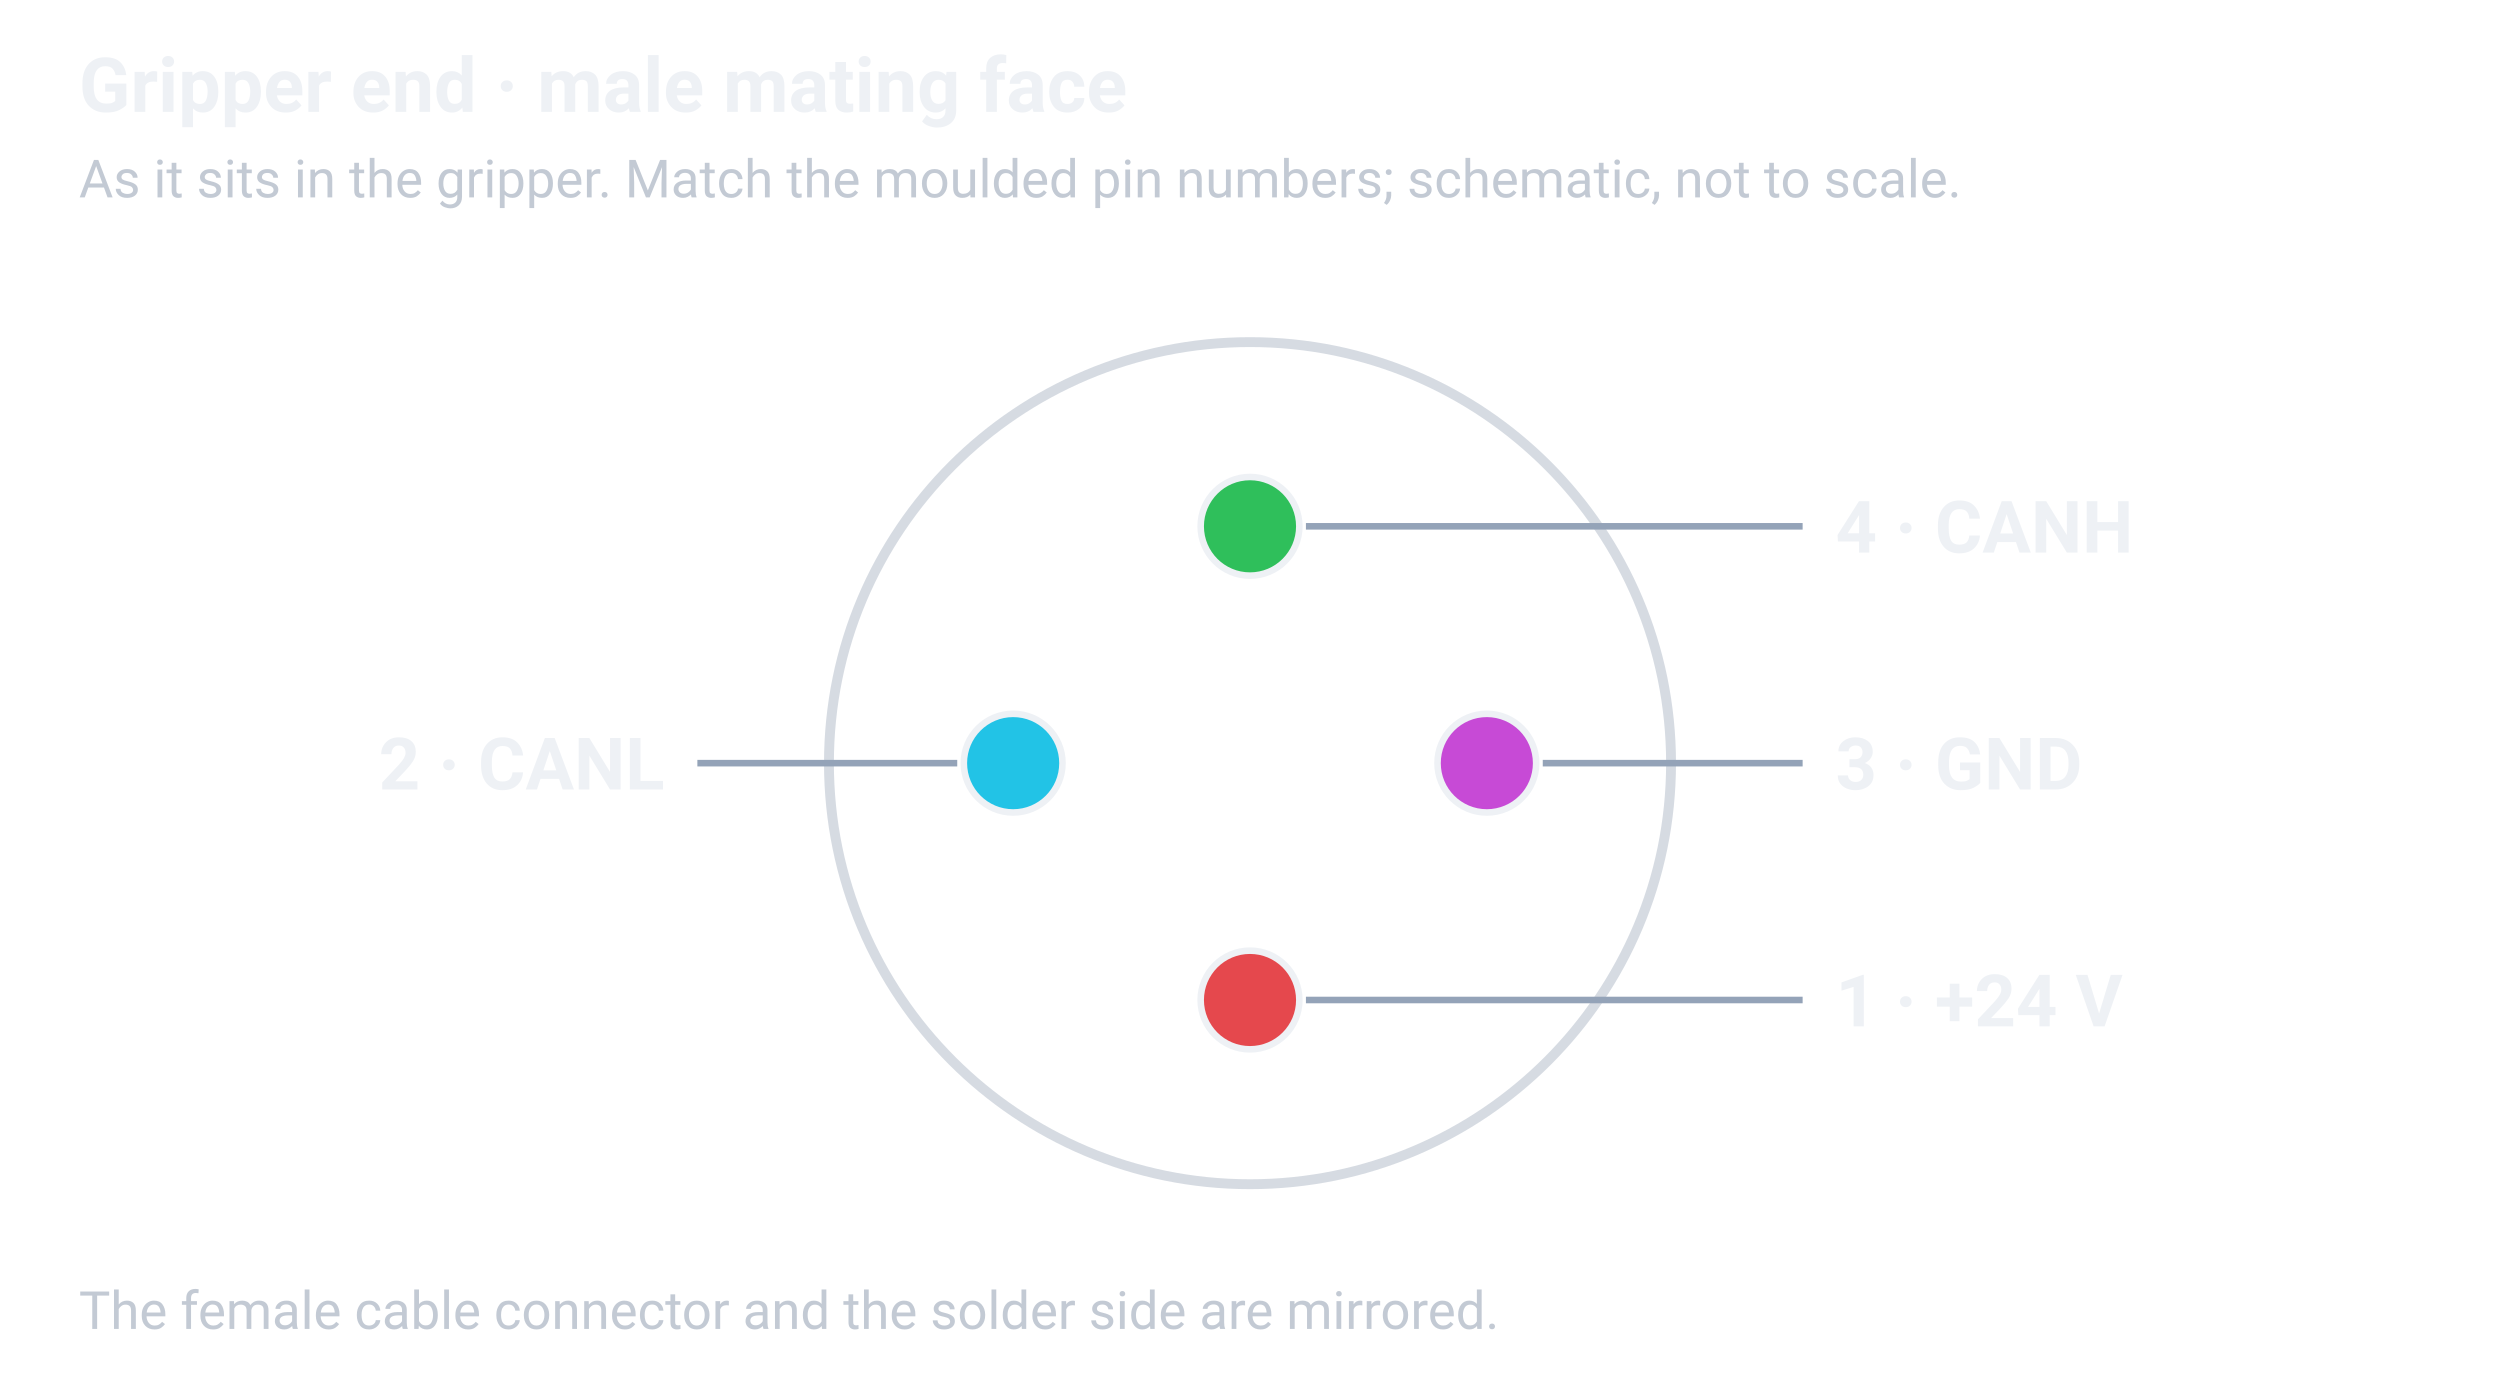
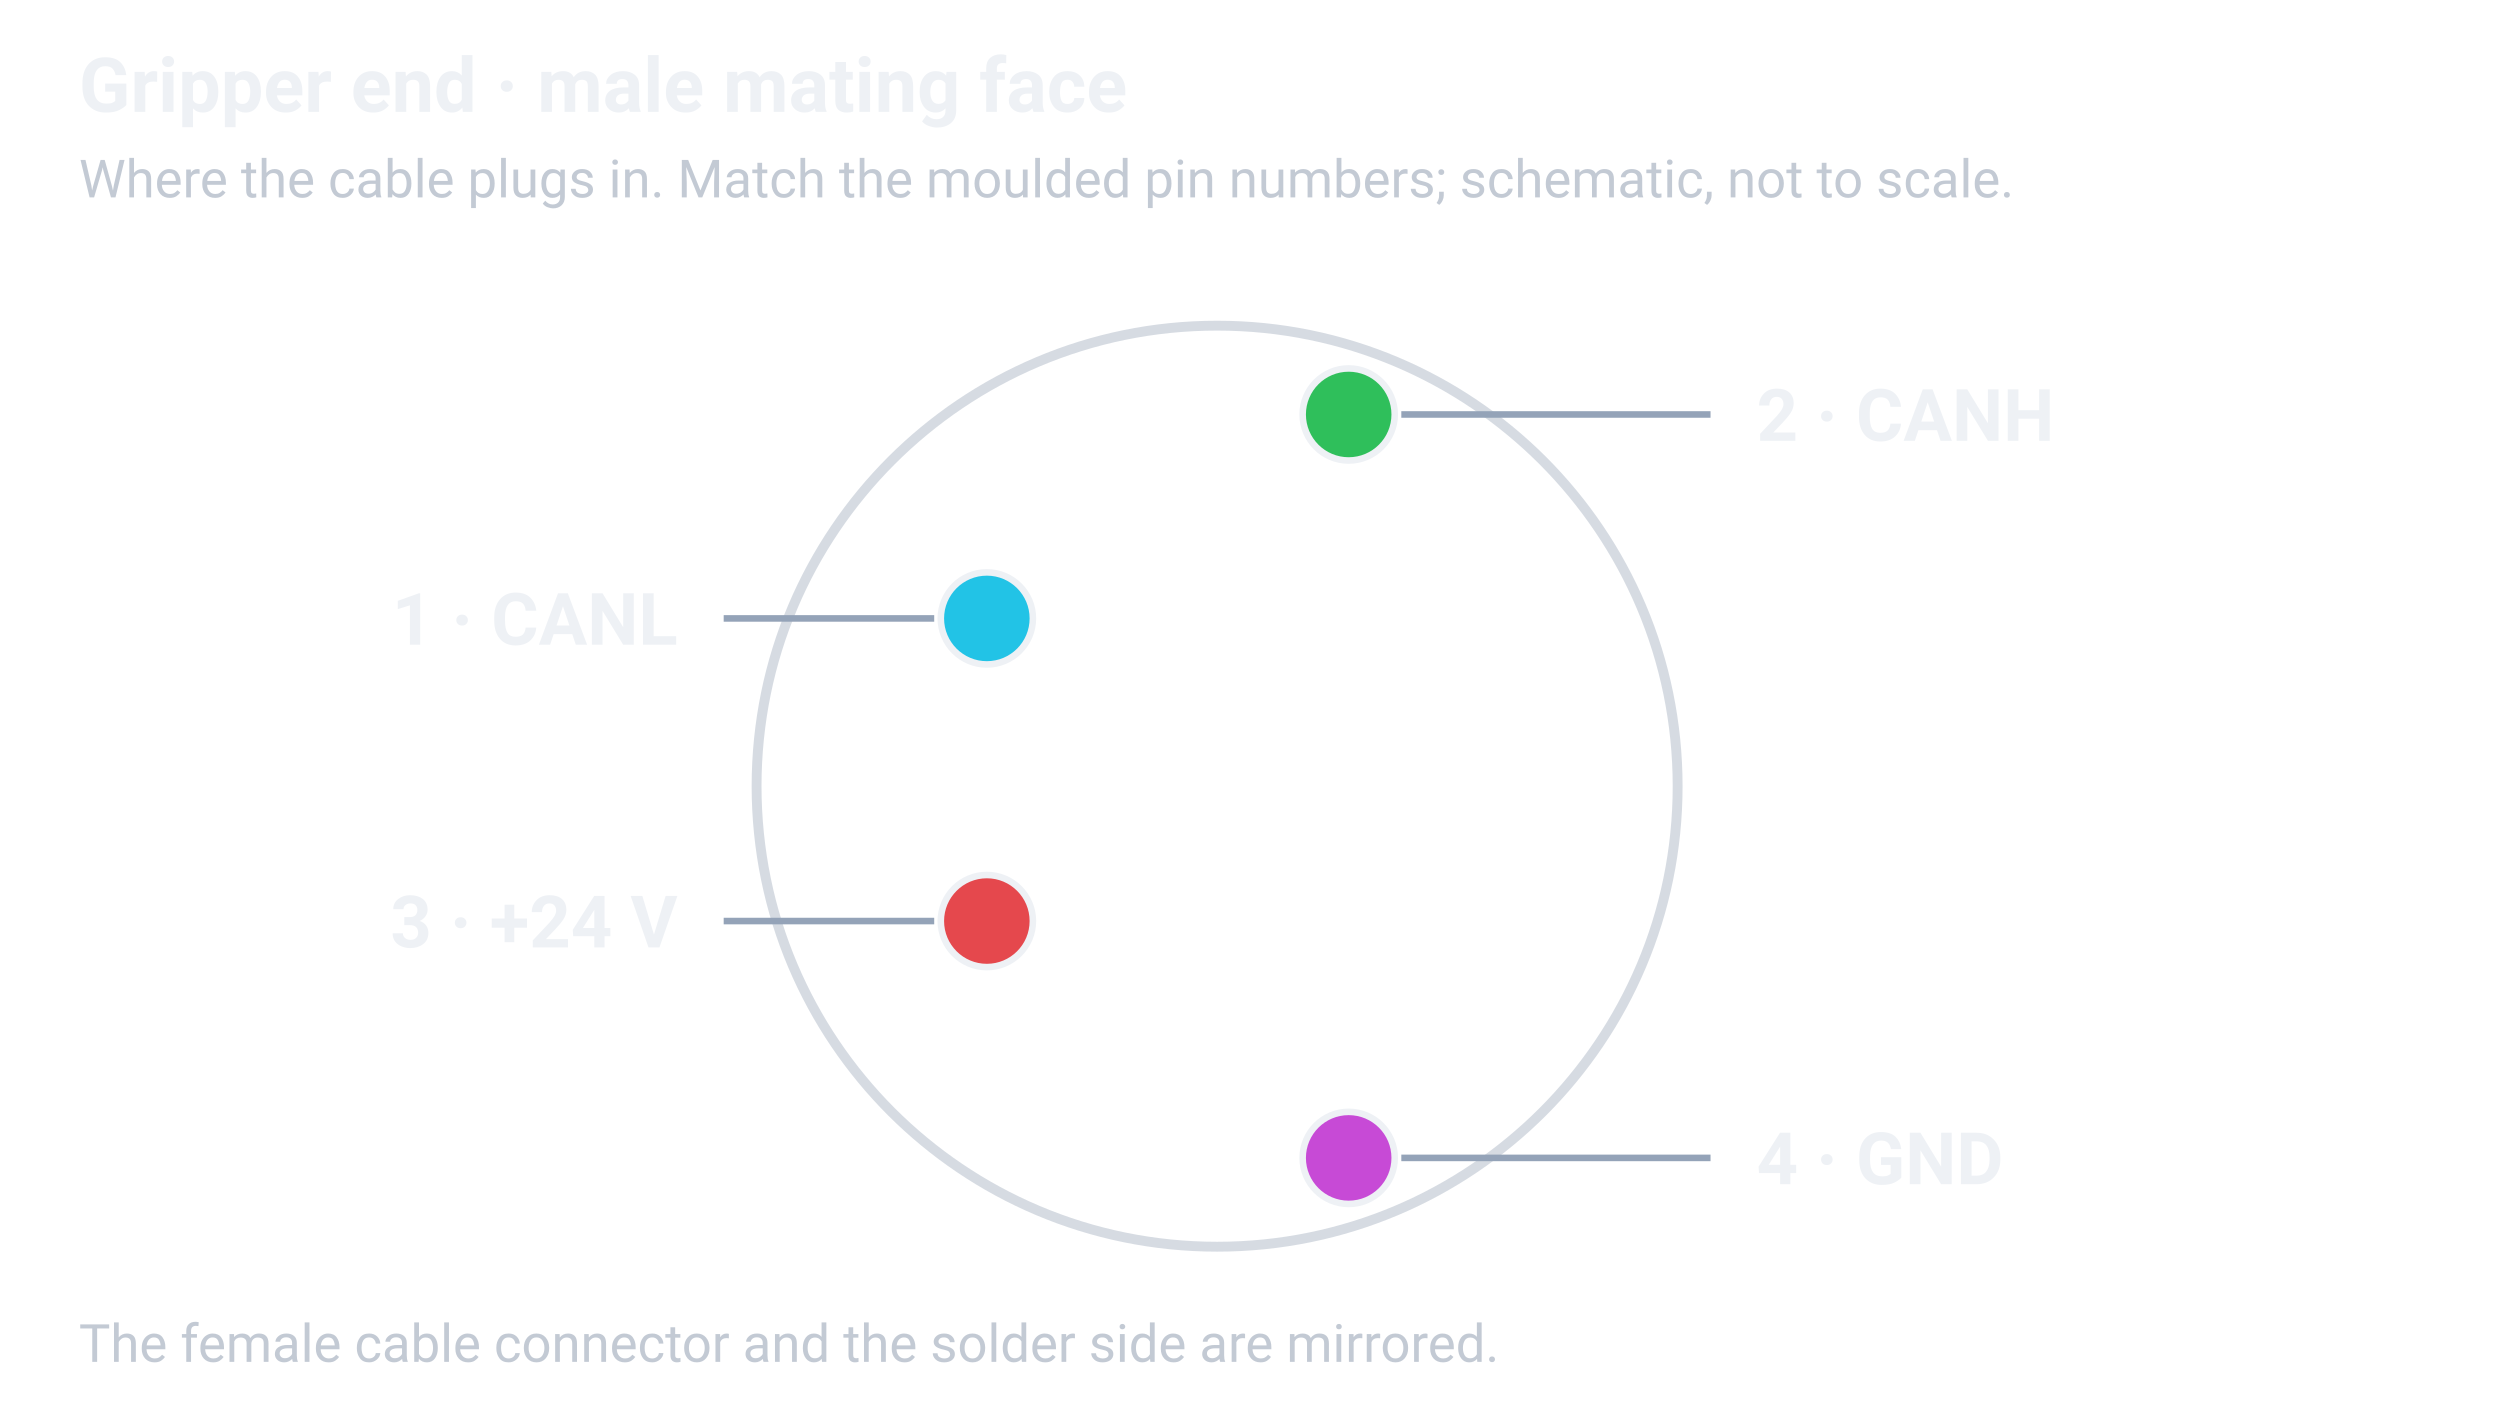
- <svg xmlns="http://www.w3.org/2000/svg" viewBox="0 0 760 420" width="760" height="420" role="img" aria-labelledby="title desc">
+ <svg xmlns="http://www.w3.org/2000/svg" viewBox="0 0 760 430" width="760" height="430" role="img" aria-labelledby="title desc">
  <text x="24" y="34" font-family="Roboto, Arial, sans-serif" font-size="23" font-weight="700" fill="#eef1f5">Gripper end · male mating face</text>
-   <text x="24" y="60" font-family="Roboto, Arial, sans-serif" font-size="16" fill="#c3cad4">As it sits in the gripper. Match the moulded pin numbers; schematic, not to scale.</text>
-   <circle cx="380" cy="232" r="128" fill="rgba(255,255,255,0.05)" stroke="#d6dbe2" stroke-width="3" />
-   <path d="M291 232 H212" stroke="#94a3b8" stroke-width="2" fill="none" />
-   <circle cx="308" cy="232" r="15" fill="#22c3e6" stroke="#eef1f5" stroke-width="2" />
-   <text x="202" y="240" text-anchor="end" font-family="Roboto, Arial, sans-serif" font-size="22" font-weight="700" fill="#eef1f5">2 · CANL</text>
-   <path d="M397 160 H548" stroke="#94a3b8" stroke-width="2" fill="none" />
-   <circle cx="380" cy="160" r="15" fill="#2fbf5b" stroke="#eef1f5" stroke-width="2" />
-   <text x="558" y="168" text-anchor="start" font-family="Roboto, Arial, sans-serif" font-size="22" font-weight="700" fill="#eef1f5">4 · CANH</text>
-   <path d="M469 232 H548" stroke="#94a3b8" stroke-width="2" fill="none" />
-   <circle cx="452" cy="232" r="15" fill="#c74ad6" stroke="#eef1f5" stroke-width="2" />
-   <text x="558" y="240" text-anchor="start" font-family="Roboto, Arial, sans-serif" font-size="22" font-weight="700" fill="#eef1f5">3 · GND</text>
-   <path d="M397 304 H548" stroke="#94a3b8" stroke-width="2" fill="none" />
-   <circle cx="380" cy="304" r="15" fill="#e5484d" stroke="#eef1f5" stroke-width="2" />
-   <text x="558" y="312" text-anchor="start" font-family="Roboto, Arial, sans-serif" font-size="22" font-weight="700" fill="#eef1f5">1 · +24 V</text>
-   <text x="24" y="404" font-family="Roboto, Arial, sans-serif" font-size="16" fill="#c3cad4">The female cable connector and the solder side are mirrored.</text>
+   <text x="24" y="60" font-family="Roboto, Arial, sans-serif" font-size="16" fill="#c3cad4">Where the cable plugs in. Match the moulded pin numbers; schematic, not to scale.</text>
+   <circle cx="370" cy="239" r="140" fill="rgba(255,255,255,0.05)" stroke="#d6dbe2" stroke-width="3" />
+   <path d="M426 126 H520" stroke="#94a3b8" stroke-width="2" fill="none" />
+   <circle cx="410" cy="126" r="14" fill="#2fbf5b" stroke="#eef1f5" stroke-width="2" />
+   <text x="534" y="134" text-anchor="start" font-family="Roboto, Arial, sans-serif" font-size="22" font-weight="700" fill="#eef1f5">2 · CANH</text>
+   <path d="M284 188 H220" stroke="#94a3b8" stroke-width="2" fill="none" />
+   <circle cx="300" cy="188" r="14" fill="#22c3e6" stroke="#eef1f5" stroke-width="2" />
+   <text x="206" y="196" text-anchor="end" font-family="Roboto, Arial, sans-serif" font-size="22" font-weight="700" fill="#eef1f5">1 · CANL</text>
+   <path d="M284 280 H220" stroke="#94a3b8" stroke-width="2" fill="none" />
+   <circle cx="300" cy="280" r="14" fill="#e5484d" stroke="#eef1f5" stroke-width="2" />
+   <text x="206" y="288" text-anchor="end" font-family="Roboto, Arial, sans-serif" font-size="22" font-weight="700" fill="#eef1f5">3 · +24 V</text>
+   <path d="M426 352 H520" stroke="#94a3b8" stroke-width="2" fill="none" />
+   <circle cx="410" cy="352" r="14" fill="#c74ad6" stroke="#eef1f5" stroke-width="2" />
+   <text x="534" y="360" text-anchor="start" font-family="Roboto, Arial, sans-serif" font-size="22" font-weight="700" fill="#eef1f5">4 · GND</text>
+   <text x="24" y="414" font-family="Roboto, Arial, sans-serif" font-size="16" fill="#c3cad4">The female cable connector and the solder side are mirrored.</text>
</svg>
